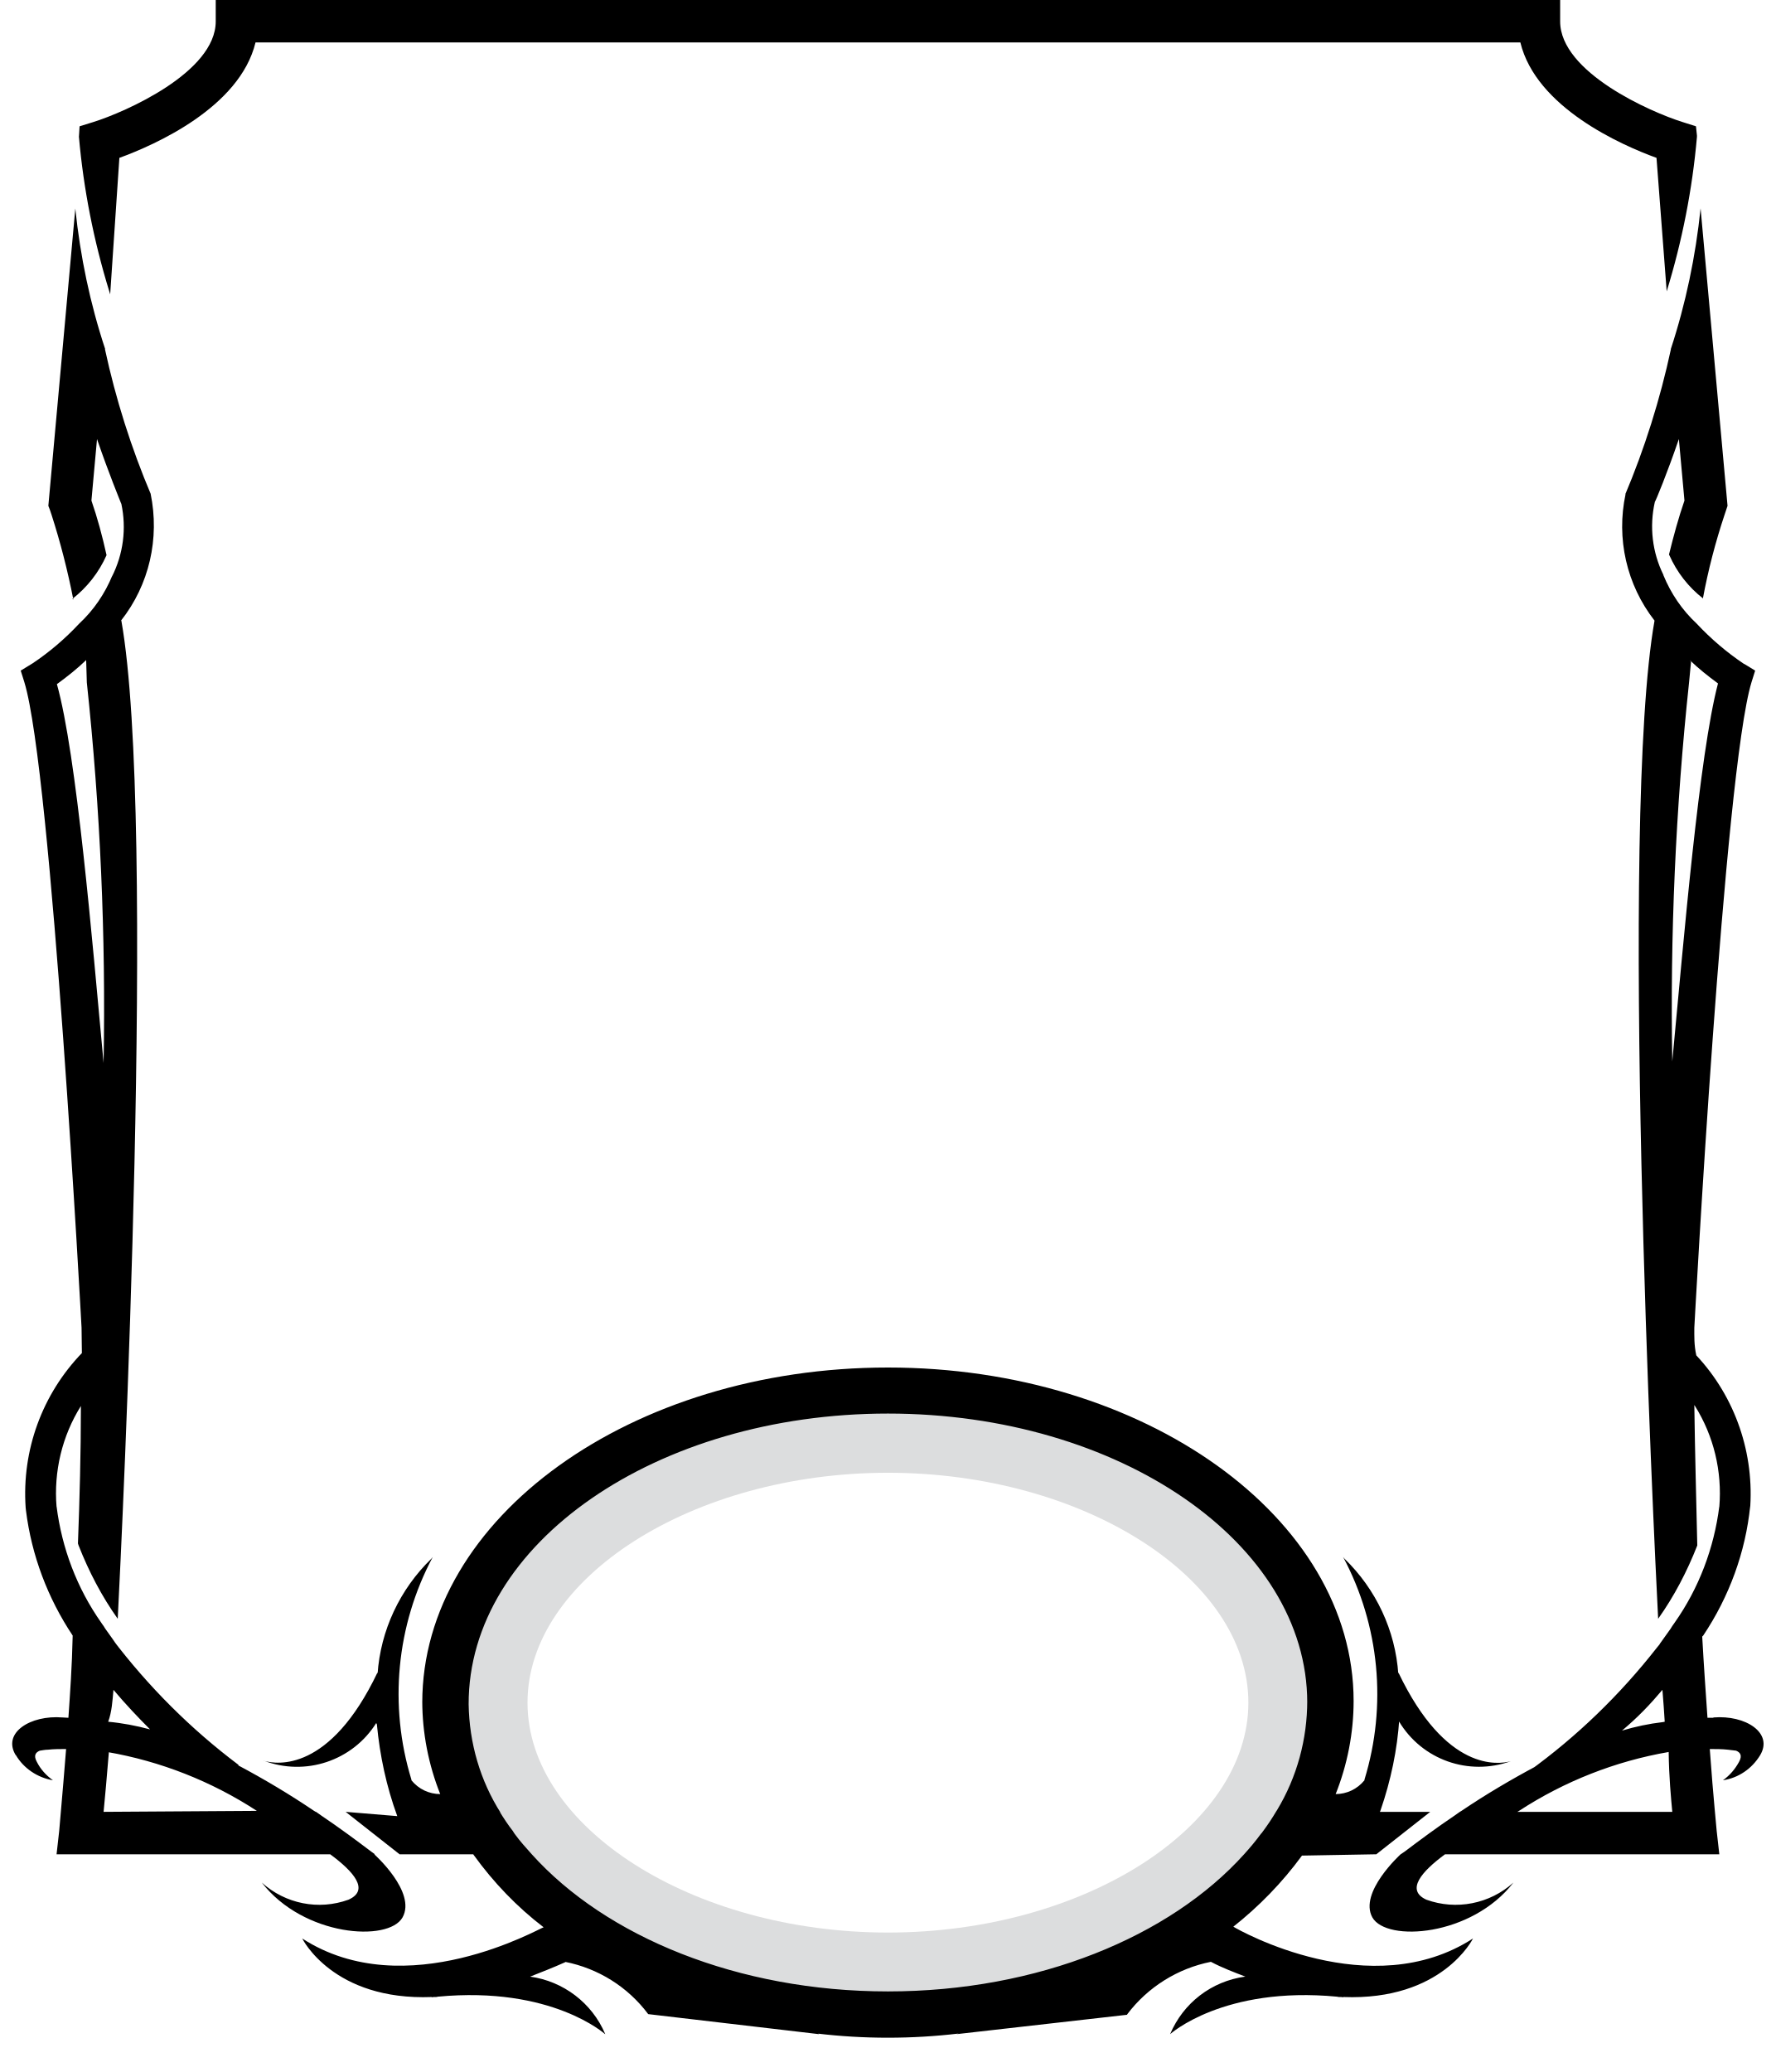
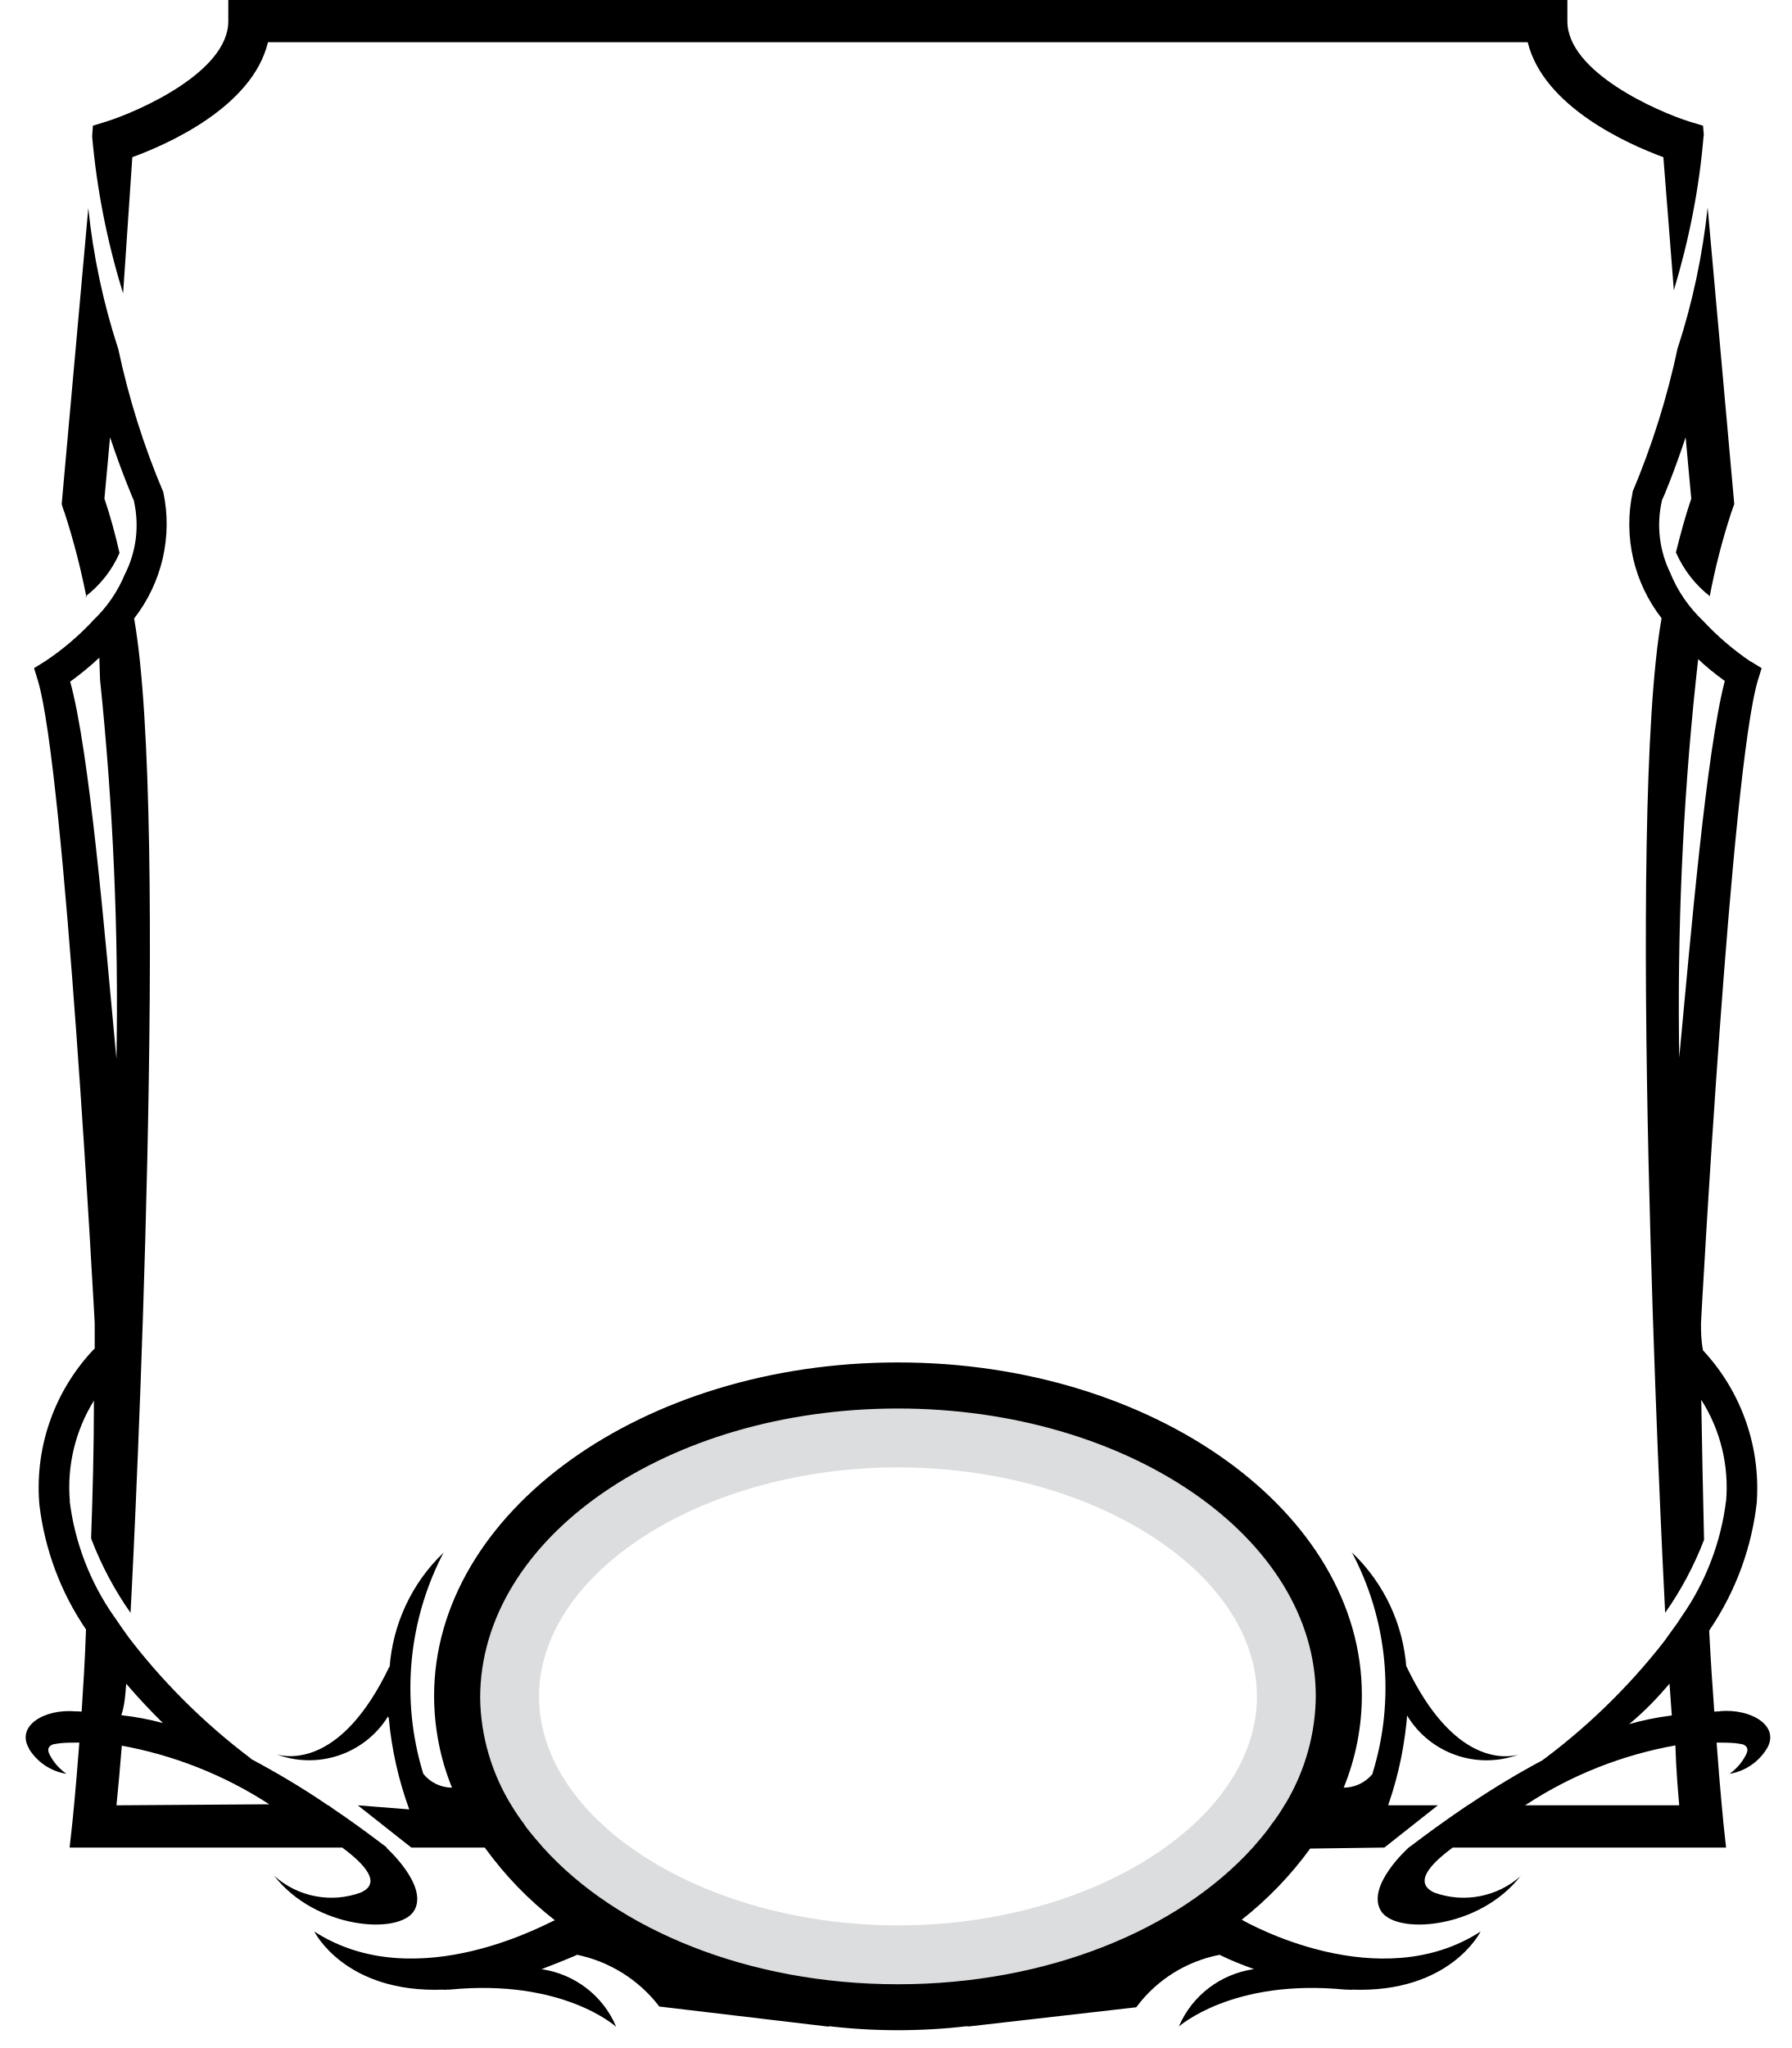
- <svg xmlns="http://www.w3.org/2000/svg" version="1.1" width="54" height="63" xml:space="preserve" id="attrBlock2">
-   <g id="attrBlock2-attrBlock2">
-     <path id="attrBlock2-bezier" stroke="none" fill="rgb(255, 255, 255)" d="M 1.13,20.47 L 1,19.76 C 2.36,26.76 2.92,33.9 2.67,41.03 2.63,41.97 -0.49,45.1 2.88,50.16 L 2.6,55.63 51.4,55.63 51.12,50.16 C 54.49,45.1 51.37,41.97 51.37,41.97 L 51.4,42.67 C 51.03,35.54 51.46,28.4 52.7,21.38 L 51.43,19.41 51.52,19.14 C 51.92,17.89 52.26,16.63 52.53,15.35 L 51.58,3.84 C 48.72,5.01 46.88,0.7 46.88,0.7 L 7.12,0.7 C 7.12,0.7 5.28,5.01 2.42,3.84 L 1.47,15.38 1.47,15.36 C 1.74,16.64 2.08,17.9 2.48,19.15 L 1.13,20.47 Z M 1.13,20.47" />
-     <ellipse id="attrBlock2-oval" stroke="none" fill="rgb(255, 255, 255)" cx="26.97" cy="51.77" rx="12.2" ry="8.25" />
-     <path id="attrBlock2-bezier2" stroke="none" fill="rgb(220, 221, 222)" d="M 27,61.26 C 34.43,61.26 40.46,57.01 40.46,51.77 40.46,46.53 34.43,42.28 27,42.28 19.57,42.28 13.54,46.53 13.54,51.77 13.54,57.01 19.57,61.26 27,61.26 Z M 27,58.76 C 21.06,58.76 16.04,55.56 16.04,51.77 16.04,47.98 21.06,44.78 27,44.78 32.94,44.78 37.96,47.98 37.96,51.77 37.96,55.56 32.94,58.76 27,58.76 Z M 27,58.76" />
-     <path id="attrBlock2-bezier3" stroke="none" fill="rgb(0, 0, 0)" d="M 1.73,20.8 L 1.76,20.78 C 2.06,20.56 2.35,20.33 2.62,20.07 L 2.64,20.75 C 3.05,24.59 3.22,28.46 3.15,32.32 2.8,28.55 2.33,22.94 1.73,20.8 Z M 3.31,53.28 L 3.26,53.27 C 4.88,53.55 6.43,54.16 7.81,55.06 L 3.15,55.09 C 3.19,54.66 3.25,54.04 3.31,53.28 Z M 3.45,51.38 C 3.82,51.82 4.2,52.22 4.56,52.58 L 4.55,52.58 C 4.14,52.47 3.72,52.39 3.29,52.35 3.4,52.05 3.42,51.72 3.45,51.38 Z M 0.48,53.37 L 0.48,53.36 C 0.72,53.77 1.14,54.05 1.61,54.13 L 1.61,54.13 C 1.4,53.98 1.23,53.79 1.12,53.57 1.01,53.37 1.09,53.28 1.21,53.23 1.29,53.22 1.37,53.2 1.46,53.2 L 1.46,53.2 C 1.64,53.18 1.83,53.18 2.01,53.18 1.89,54.7 1.8,55.62 1.8,55.67 L 1.72,56.38 10.04,56.38 C 10.76,56.91 11.23,57.46 10.62,57.75 L 10.6,57.76 C 9.69,58.09 8.68,57.89 7.96,57.24 9.23,58.88 11.81,59.06 12.24,58.3 12.67,57.53 11.38,56.38 11.38,56.38 L 11.4,56.38 11.29,56.3 C 10.8,55.93 10.3,55.56 9.78,55.21 L 9.61,55.09 9.6,55.09 9.55,55.06 C 8.81,54.56 8.04,54.1 7.25,53.68 L 7.25,53.66 C 5.8,52.57 4.51,51.28 3.41,49.83 L 3.53,49.98 3.53,49.98 C 3.52,49.97 3.51,49.95 3.5,49.94 3.4,49.8 3.3,49.66 3.2,49.52 3.17,49.47 3.14,49.42 3.1,49.37 L 3.08,49.34 C 2.34,48.29 1.88,47.07 1.72,45.8 L 1.72,45.82 C 1.63,44.74 1.89,43.66 2.46,42.75 2.46,44.2 2.42,45.62 2.37,46.93 L 2.39,46.99 C 2.7,47.78 3.09,48.53 3.58,49.22 3.71,46.69 4.77,24.96 3.69,18.87 L 3.68,18.87 C 4.54,17.78 4.86,16.37 4.58,15.01 L 4.6,15.06 C 3.99,13.62 3.52,12.14 3.19,10.61 L 3.2,10.62 C 2.74,9.23 2.44,7.8 2.29,6.34 L 1.47,15.38 1.52,15.51 1.57,15.66 C 1.84,16.5 2.06,17.36 2.23,18.23 L 2.2,18.21 C 2.65,17.86 3.01,17.4 3.24,16.88 3.11,16.29 2.96,15.74 2.78,15.22 L 2.95,13.35 C 3.31,14.4 3.65,15.22 3.68,15.3 L 3.69,15.32 C 3.85,16.07 3.75,16.85 3.4,17.54 L 3.42,17.49 C 3.19,18.05 2.85,18.55 2.41,18.96 L 2.4,18.97 C 1.98,19.42 1.5,19.83 0.99,20.17 L 0.63,20.39 0.74,20.74 C 1.57,23.44 2.48,40.37 2.48,40.37 2.48,40.63 2.49,40.89 2.49,41.14 L 2.5,41.13 C 1.28,42.39 0.66,44.1 0.78,45.84 L 0.79,45.93 C 0.96,47.29 1.45,48.59 2.21,49.73 2.19,50.67 2.13,51.5 2.08,52.23 2.02,52.23 1.96,52.22 1.9,52.22 L 1.9,52.22 C 0.92,52.14 0.06,52.69 0.48,53.37 Z M 3.35,8.95 L 3.32,8.85 C 2.85,7.32 2.54,5.75 2.4,4.16 L 2.42,3.84 2.84,3.71 C 3.8,3.41 6.56,2.2 6.56,0.65 L 6.56,-0 47.44,-0 47.44,0.65 C 47.44,2.2 50.2,3.41 51.16,3.71 L 51.57,3.84 51.6,4.12 51.6,4.16 C 51.46,5.76 51.15,7.33 50.68,8.86 L 50.37,4.8 C 49.3,4.41 46.71,3.27 46.23,1.29 L 7.77,1.29 C 7.29,3.27 4.7,4.41 3.63,4.8 L 3.35,8.95 Z M 51.42,20.12 L 51.38,20.07 C 51.65,20.33 51.94,20.56 52.24,20.78 51.67,22.94 51.2,28.55 50.85,32.27 L 50.85,32.3 C 50.78,28.45 50.95,24.59 51.36,20.75 M 46.14,55.09 L 46.19,55.06 C 47.57,54.16 49.12,53.55 50.74,53.27 50.75,54.04 50.81,54.66 50.85,55.09 L 46.14,55.09 Z M 50.55,51.38 C 50.58,51.72 50.6,52.05 50.62,52.35 L 50.57,52.36 C 50.14,52.41 49.72,52.5 49.32,52.62 49.8,52.22 50.18,51.82 50.55,51.38 Z M 49.43,15 L 49.43,15.02 C 49.14,16.37 49.46,17.78 50.31,18.87 49.23,24.96 50.29,46.69 50.42,49.22 L 50.42,49.22 C 50.91,48.53 51.3,47.78 51.61,46.99 51.58,45.62 51.54,44.2 51.52,42.72 L 51.54,42.75 C 52.11,43.66 52.37,44.74 52.28,45.82 L 52.28,45.8 C 52.12,47.07 51.66,48.29 50.92,49.34 50.86,49.42 50.83,49.47 50.8,49.52 50.7,49.66 50.6,49.8 50.5,49.94 50.48,49.97 50.47,49.98 50.47,49.98 L 50.47,49.99 50.38,50.1 C 49.26,51.53 47.95,52.8 46.48,53.86 L 46.75,53.68 C 45.96,54.1 45.18,54.56 44.44,55.06 L 44.39,55.09 44.22,55.21 C 43.7,55.56 43.2,55.93 42.71,56.3 L 42.59,56.38 C 42.59,56.38 41.31,57.54 41.73,58.3 42.16,59.06 44.75,58.88 46.02,57.24 L 46.02,57.24 C 45.3,57.89 44.28,58.09 43.37,57.76 42.74,57.47 43.22,56.91 43.94,56.38 L 52.28,56.38 52.2,55.67 C 52.2,55.62 52.1,54.7 51.99,53.18 52.17,53.18 52.36,53.18 52.54,53.2 L 52.54,53.2 C 52.63,53.21 52.71,53.22 52.79,53.23 52.91,53.28 52.99,53.37 52.88,53.57 L 52.88,53.57 C 52.76,53.79 52.6,53.98 52.39,54.13 L 52.39,54.13 C 52.86,54.06 53.27,53.78 53.52,53.37 53.93,52.69 53.08,52.14 52.1,52.22 L 52.1,52.23 C 52.04,52.23 51.98,52.23 51.92,52.23 51.87,51.5 51.81,50.67 51.76,49.76 L 51.79,49.73 C 52.58,48.55 53.08,47.19 53.22,45.78 L 53.21,45.95 C 53.36,44.21 52.77,42.48 51.58,41.21 51.51,40.89 51.52,40.63 51.52,40.37 51.52,40.37 52.43,23.45 53.26,20.74 L 53.37,20.39 53.06,20.2 53.02,20.18 C 52.5,19.83 52.02,19.42 51.59,18.96 L 51.59,18.96 C 51.15,18.55 50.81,18.05 50.58,17.49 L 50.58,17.48 C 50.24,16.79 50.15,16.01 50.32,15.26 50.35,15.22 50.69,14.4 51.05,13.35 L 51.22,15.22 C 51.04,15.74 50.89,16.29 50.75,16.86 L 50.76,16.88 C 50.99,17.4 51.34,17.85 51.79,18.2 L 51.78,18.2 C 51.94,17.34 52.16,16.49 52.44,15.65 L 52.53,15.38 51.71,6.33 51.71,6.34 C 51.56,7.79 51.26,9.23 50.8,10.63 L 50.81,10.61 C 50.48,12.14 50.01,13.64 49.4,15.08 M 16.17,56.38 L 16.17,56.38 C 15.99,56.18 15.81,55.98 15.65,55.76 15.64,55.74 15.62,55.72 15.61,55.7 L 15.6,55.68 C 15.45,55.49 15.32,55.29 15.19,55.08 L 15.23,55.13 C 14.6,54.14 14.27,53 14.25,51.82 14.24,46.92 19.97,42.98 27,42.98 34.03,42.98 39.75,46.92 39.75,51.77 L 39.75,51.71 C 39.75,52.88 39.44,54.03 38.83,55.04 L 38.81,55.07 C 38.68,55.29 38.54,55.5 38.39,55.7 38.38,55.72 38.36,55.74 38.34,55.76 38.18,55.98 38.01,56.18 37.83,56.38 35.58,58.88 31.57,60.55 27,60.55 22.43,60.55 18.42,58.88 16.17,56.38 Z M 37.5,58.58 L 37.48,58.6 C 38.28,57.97 38.99,57.24 39.59,56.42 L 41.85,56.38 43.49,55.09 41.96,55.09 41.98,55.04 C 42.29,54.14 42.49,53.2 42.55,52.25 L 42.54,52.34 C 43.24,53.51 44.66,54.01 45.94,53.55 45.57,53.65 43.97,53.89 42.52,50.85 L 42.52,50.87 42.52,50.91 C 42.43,49.57 41.84,48.32 40.88,47.39 L 40.84,47.34 C 41.95,49.42 42.18,51.86 41.49,54.11 L 41.49,54.13 C 41.27,54.4 40.95,54.55 40.61,54.55 L 40.61,54.56 C 40.97,53.66 41.16,52.69 41.16,51.72 41.16,46.15 34.81,41.58 27,41.58 19.19,41.58 12.84,46.15 12.84,51.77 L 12.84,51.72 C 12.84,52.69 13.03,53.66 13.39,54.56 L 13.39,54.55 C 13.05,54.55 12.73,54.4 12.51,54.13 L 12.51,54.11 C 11.82,51.86 12.05,49.42 13.16,47.34 L 13.12,47.39 C 12.16,48.32 11.57,49.57 11.48,50.91 L 11.48,50.85 C 10.03,53.89 8.42,53.65 8.03,53.54 L 8.01,53.53 C 9.28,54.02 10.72,53.54 11.44,52.39 L 11.46,52.43 C 11.55,53.38 11.75,54.32 12.08,55.22 L 10.51,55.09 12.15,56.38 14.39,56.38 14.41,56.41 C 15.01,57.24 15.72,57.98 16.53,58.6 16.44,58.61 12.34,60.98 9.19,58.94 9.19,58.94 10.12,60.84 13.14,60.72 L 13.12,60.73 C 13.16,60.72 13.2,60.72 13.24,60.72 13.27,60.72 13.29,60.72 13.31,60.71 16.78,60.38 18.4,61.85 18.4,61.85 L 18.4,61.84 C 18,60.9 17.13,60.24 16.12,60.1 16.45,59.97 16.81,59.83 17.19,59.66 L 17.2,59.66 17.18,59.65 C 18.19,59.85 19.09,60.41 19.71,61.24 L 24.91,61.85 24.87,61.83 24.84,61.83 C 26.27,62 27.72,62 29.16,61.83 L 29.08,61.85 34.27,61.26 34.28,61.24 C 34.9,60.42 35.81,59.85 36.82,59.65 37.16,59.83 37.53,59.97 37.87,60.1 L 37.86,60.1 C 36.84,60.24 35.98,60.9 35.58,61.85 35.58,61.85 37.2,60.38 40.66,60.71 40.69,60.72 40.71,60.72 40.73,60.72 40.78,60.72 40.81,60.72 40.85,60.73 L 40.84,60.72 C 43.86,60.84 44.79,58.94 44.79,58.94 41.69,60.95 37.69,58.7 37.5,58.58 Z M 37.5,58.58" />
-   </g>
+ <svg xmlns="http://www.w3.org/2000/svg" version="1.1" width="70" height="80" xml:space="preserve" id="attrBlock2">
+   <path id="attrBlock2-bezier" stroke="none" fill="rgb(255, 255, 255)" d="M 1,25.31 C 1,25.31 3.86,39.71 2.92,52.83 2.92,52.83 -1.08,56.83 3.24,63.31 L 2.88,70.32 65.34,70.32 64.98,63.31 C 69.3,56.83 65.3,52.83 65.3,52.83 64.36,39.71 67.22,25.31 67.22,25.31 L 65.38,23.95 65.49,23.61 C 66.01,22.01 66.45,20.39 66.8,18.75 L 65.57,4.02 C 61.92,5.52 59.56,-0 59.56,-0 L 8.66,-0 C 8.66,-0 6.31,5.52 2.65,4.02 L 1.44,18.8 1.43,18.76 C 1.78,20.4 2.21,22.02 2.73,23.62 L 1,25.31 Z M 1,25.31" transform="translate(0.97, 0.89)" />
+   <ellipse id="attrBlock2-oval" stroke="none" fill="rgb(255, 255, 255)" cx="16.65" cy="10.55" rx="15.65" ry="10.55" transform="translate(18.4, 55.71)" />
+   <path id="attrBlock2-bezier2" stroke="none" fill="rgb(220, 221, 222)" d="M 18.23,24.29 C 27.74,24.29 35.45,18.85 35.45,12.15 35.45,5.44 27.74,-0 18.23,-0 8.71,-0 1,5.44 1,12.15 1,18.85 8.71,24.29 18.23,24.29 Z M 18.23,21.09 C 10.62,21.09 4.2,17 4.2,12.15 4.2,7.3 10.62,3.2 18.23,3.2 25.83,3.2 32.25,7.3 32.25,12.15 32.25,16.99 25.83,21.09 18.23,21.09 Z M 18.23,21.09" transform="translate(16.86, 54.12)" />
+   <path id="attrBlock2-bezier3" stroke="none" fill="rgb(0, 0, 0)" d="M 2.74,26.62 L 2.78,26.6 C 3.16,26.32 3.53,26.02 3.88,25.69 L 3.91,26.56 C 4.42,31.48 4.64,36.43 4.55,41.37 4.1,36.55 3.5,29.36 2.74,26.62 Z M 4.76,68.19 L 4.7,68.18 C 6.77,68.55 8.75,69.33 10.52,70.48 L 4.55,70.52 C 4.61,69.96 4.68,69.17 4.76,68.19 Z M 4.93,65.77 C 5.41,66.33 5.9,66.85 6.36,67.3 L 6.34,67.3 C 5.82,67.16 5.28,67.06 4.74,67 4.87,66.62 4.9,66.2 4.93,65.77 Z M 1.14,68.31 L 1.13,68.31 C 1.45,68.83 1.98,69.19 2.59,69.29 L 2.58,69.28 C 2.32,69.09 2.1,68.85 1.95,68.56 1.81,68.31 1.92,68.2 2.07,68.14 2.17,68.12 2.28,68.1 2.39,68.09 L 2.39,68.09 C 2.62,68.07 2.86,68.07 3.1,68.07 2.95,70.02 2.83,71.19 2.82,71.26 L 2.72,72.17 13.37,72.17 C 14.29,72.85 14.9,73.56 14.11,73.92 L 14.09,73.93 C 12.93,74.35 11.63,74.1 10.71,73.27 12.34,75.37 15.64,75.6 16.19,74.62 16.74,73.65 15.09,72.17 15.09,72.17 L 15.12,72.17 14.97,72.06 C 14.35,71.59 13.71,71.12 13.04,70.67 L 12.83,70.52 12.81,70.52 12.74,70.47 C 11.8,69.83 10.82,69.25 9.81,68.71 L 9.8,68.69 C 7.94,67.29 6.29,65.64 4.89,63.78 L 5.04,63.98 5.04,63.98 C 5.03,63.96 5.01,63.94 5,63.92 4.87,63.74 4.74,63.56 4.62,63.38 4.58,63.32 4.54,63.26 4.49,63.19 L 4.46,63.15 C 3.52,61.81 2.92,60.25 2.72,58.62 L 2.73,58.65 C 2.61,57.27 2.94,55.89 3.67,54.71 3.67,56.57 3.62,58.39 3.56,60.08 L 3.58,60.15 C 3.97,61.16 4.48,62.12 5.1,63 5.28,59.77 6.62,31.95 5.24,24.16 L 5.24,24.16 C 6.33,22.76 6.75,20.95 6.38,19.22 L 6.4,19.27 C 5.62,17.44 5.02,15.53 4.61,13.58 L 4.61,13.6 C 4.03,11.82 3.64,9.98 3.45,8.13 L 2.41,19.69 2.46,19.86 2.53,20.05 C 2.88,21.13 3.16,22.22 3.38,23.34 L 3.34,23.3 C 3.92,22.85 4.38,22.27 4.67,21.6 4.5,20.86 4.31,20.15 4.08,19.48 L 4.3,17.08 C 4.75,18.44 5.2,19.49 5.24,19.58 L 5.24,19.61 C 5.45,20.57 5.32,21.57 4.87,22.45 L 4.9,22.38 C 4.61,23.1 4.17,23.74 3.6,24.27 L 3.6,24.28 C 3.05,24.86 2.44,25.38 1.78,25.82 L 1.33,26.1 1.47,26.55 C 2.54,30.01 3.7,51.68 3.7,51.68 3.7,52.01 3.7,52.34 3.7,52.66 L 3.72,52.65 C 2.17,54.25 1.37,56.44 1.53,58.67 L 1.54,58.79 C 1.75,60.53 2.37,62.2 3.36,63.65 3.32,64.86 3.25,65.92 3.19,66.86 3.11,66.85 3.03,66.85 2.95,66.85 L 2.96,66.85 C 1.7,66.74 0.61,67.44 1.14,68.31 Z M 4.81,11.46 L 4.77,11.33 C 4.17,9.37 3.78,7.36 3.6,5.33 L 3.63,4.91 4.15,4.75 C 5.39,4.36 8.92,2.82 8.92,0.83 L 8.92,-0 61.24,-0 61.24,0.83 C 61.24,2.82 64.77,4.36 66.01,4.75 L 66.54,4.91 66.57,5.27 66.56,5.33 C 66.39,7.37 65.99,9.38 65.4,11.34 L 64.99,6.14 C 63.63,5.64 60.31,4.18 59.69,1.65 L 10.47,1.65 C 9.86,4.18 6.54,5.64 5.17,6.14 L 4.81,11.46 Z M 66.35,25.75 L 66.29,25.69 C 66.63,26.02 67,26.32 67.39,26.6 66.67,29.36 66.06,36.55 65.61,41.31 L 65.61,41.34 C 65.53,36.41 65.74,31.47 66.26,26.57 M 59.58,70.52 L 59.65,70.48 C 61.41,69.33 63.39,68.55 65.46,68.18 65.49,69.17 65.56,69.96 65.61,70.52 L 59.58,70.52 Z M 65.23,65.77 C 65.26,66.2 65.29,66.62 65.32,67.01 L 65.25,67.02 C 64.7,67.09 64.17,67.2 63.65,67.35 64.27,66.84 64.75,66.33 65.23,65.77 Z M 63.79,19.21 L 63.79,19.23 C 63.42,20.96 63.84,22.76 64.92,24.15 63.54,31.95 64.89,59.77 65.06,63 L 65.06,63 C 65.68,62.12 66.19,61.16 66.58,60.15 66.54,58.39 66.5,56.57 66.47,54.68 L 66.49,54.71 C 67.23,55.89 67.56,57.27 67.44,58.65 L 67.44,58.62 C 67.24,60.25 66.64,61.81 65.7,63.15 65.63,63.26 65.59,63.32 65.55,63.38 65.42,63.56 65.29,63.74 65.16,63.92 65.13,63.96 65.12,63.98 65.12,63.98 L 65.12,63.98 65.01,64.13 C 63.58,65.96 61.9,67.58 60.02,68.94 L 60.36,68.71 C 59.34,69.25 58.36,69.84 57.41,70.48 L 57.34,70.52 57.12,70.67 C 56.46,71.12 55.81,71.59 55.19,72.06 L 55.04,72.17 C 55.04,72.17 53.39,73.64 53.94,74.62 54.49,75.6 57.8,75.37 59.42,73.27 L 59.43,73.27 C 58.51,74.1 57.2,74.35 56.04,73.93 55.23,73.55 55.84,72.85 56.76,72.17 L 67.44,72.17 67.34,71.25 C 67.34,71.19 67.21,70.02 67.07,68.07 67.3,68.07 67.54,68.07 67.77,68.09 L 67.78,68.09 C 67.89,68.1 67.99,68.12 68.1,68.14 68.24,68.2 68.35,68.31 68.21,68.56 L 68.21,68.56 C 68.06,68.85 67.85,69.09 67.59,69.28 L 67.58,69.29 C 68.18,69.19 68.71,68.83 69.03,68.31 69.56,67.44 68.46,66.74 67.21,66.84 L 67.21,66.85 C 67.14,66.85 67.05,66.85 66.98,66.86 66.91,65.92 66.84,64.86 66.78,63.7 L 66.81,63.65 C 67.83,62.14 68.46,60.41 68.65,58.6 L 68.63,58.81 C 68.82,56.58 68.06,54.38 66.54,52.75 66.46,52.34 66.46,52.01 66.46,51.68 66.46,51.68 67.63,30.01 68.69,26.55 L 68.83,26.1 68.44,25.86 68.38,25.83 C 67.72,25.38 67.11,24.86 66.56,24.27 L 66.56,24.27 C 66,23.74 65.55,23.1 65.26,22.38 L 65.26,22.38 C 64.83,21.5 64.71,20.49 64.94,19.53 64.97,19.49 65.41,18.44 65.86,17.08 L 66.08,19.48 C 65.85,20.15 65.66,20.86 65.48,21.58 L 65.49,21.6 C 65.79,22.27 66.24,22.85 66.82,23.3 L 66.8,23.3 C 67.01,22.19 67.29,21.1 67.64,20.03 L 67.76,19.69 66.72,8.1 66.72,8.11 C 66.52,9.98 66.13,11.82 65.55,13.6 L 65.55,13.58 C 65.14,15.54 64.53,17.46 63.75,19.3 M 21.22,72.17 L 21.22,72.17 C 20.99,71.91 20.77,71.65 20.56,71.38 20.54,71.35 20.52,71.32 20.5,71.29 L 20.49,71.27 C 20.3,71.02 20.13,70.77 19.97,70.5 L 20.01,70.57 C 19.22,69.3 18.78,67.83 18.76,66.33 18.76,60.06 26.08,55.02 35.08,55.02 44.08,55.02 51.41,60.06 51.41,66.26 L 51.41,66.19 C 51.41,67.69 51,69.16 50.23,70.45 L 50.2,70.49 C 50.04,70.77 49.86,71.03 49.66,71.29 49.64,71.32 49.62,71.35 49.6,71.38 49.4,71.65 49.18,71.91 48.95,72.17 46.06,75.37 40.94,77.51 35.08,77.51 29.23,77.51 24.1,75.37 21.22,72.17 Z M 48.52,74.99 L 48.49,75.01 C 49.52,74.2 50.43,73.26 51.19,72.21 L 54.09,72.17 56.18,70.52 54.24,70.52 54.26,70.45 C 54.66,69.29 54.9,68.09 54.99,66.87 L 54.97,67 C 55.86,68.49 57.69,69.14 59.33,68.54 58.86,68.67 56.8,68.97 54.95,65.09 L 54.94,65.11 54.95,65.16 C 54.83,63.45 54.08,61.85 52.84,60.66 L 52.8,60.6 C 54.22,63.26 54.52,66.38 53.63,69.26 L 53.63,69.29 C 53.35,69.63 52.94,69.83 52.5,69.83 L 52.5,69.83 C 52.97,68.68 53.21,67.45 53.21,66.21 53.21,59.07 45.08,53.22 35.08,53.22 25.09,53.22 16.96,59.07 16.96,66.26 L 16.96,66.21 C 16.96,67.45 17.19,68.68 17.66,69.83 L 17.66,69.83 C 17.23,69.83 16.81,69.63 16.54,69.29 L 16.53,69.26 C 15.65,66.38 15.95,63.26 17.36,60.59 L 17.32,60.66 C 16.08,61.85 15.34,63.45 15.22,65.16 L 15.22,65.09 C 13.37,68.97 11.31,68.67 10.8,68.53 L 10.78,68.52 C 12.4,69.14 14.24,68.53 15.16,67.05 L 15.19,67.11 C 15.3,68.33 15.57,69.53 15.99,70.68 L 13.98,70.52 16.07,72.17 18.94,72.17 18.97,72.21 C 19.74,73.27 20.65,74.21 21.68,75.01 21.57,75.01 16.32,78.06 12.28,75.45 12.28,75.45 13.47,77.87 17.34,77.72 L 17.32,77.73 C 17.37,77.72 17.42,77.73 17.47,77.72 17.5,77.72 17.53,77.72 17.56,77.72 22,77.28 24.07,79.17 24.07,79.17 L 24.07,79.16 C 23.56,77.95 22.45,77.11 21.16,76.92 21.58,76.76 22.04,76.58 22.53,76.37 L 22.53,76.36 22.51,76.35 C 23.8,76.61 24.96,77.33 25.76,78.38 L 32.41,79.17 32.36,79.14 32.32,79.14 C 34.15,79.36 36.01,79.36 37.85,79.14 L 37.75,79.17 44.39,78.41 44.41,78.39 C 45.2,77.33 46.36,76.61 47.65,76.36 48.09,76.58 48.56,76.76 49,76.92 L 48.98,76.92 C 47.68,77.11 46.57,77.96 46.06,79.16 46.06,79.17 48.13,77.28 52.57,77.72 52.6,77.72 52.63,77.72 52.66,77.72 52.72,77.73 52.76,77.72 52.82,77.73 L 52.8,77.72 C 56.66,77.87 57.85,75.45 57.85,75.45 53.89,78.01 48.76,75.13 48.52,74.99 Z M 48.52,74.99" transform="" />
</svg>
